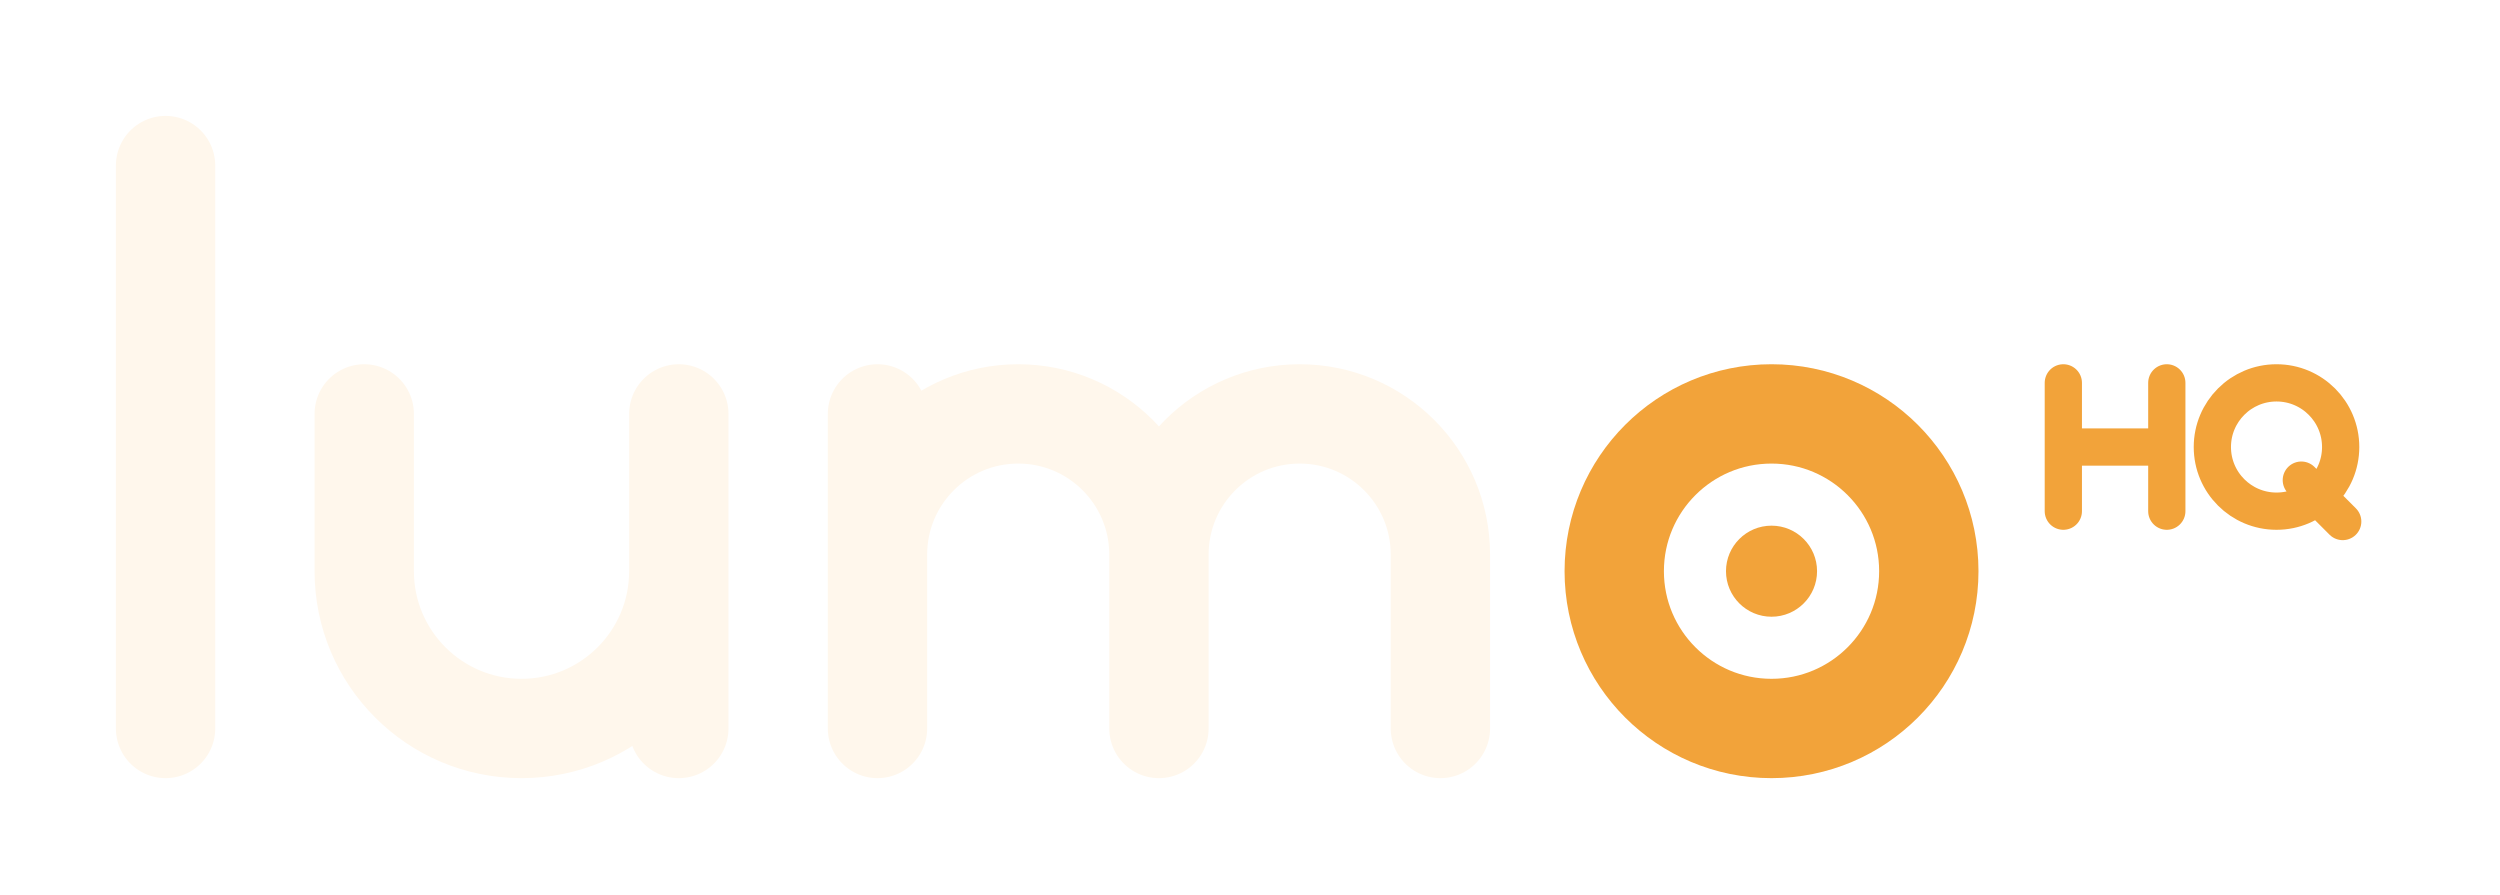
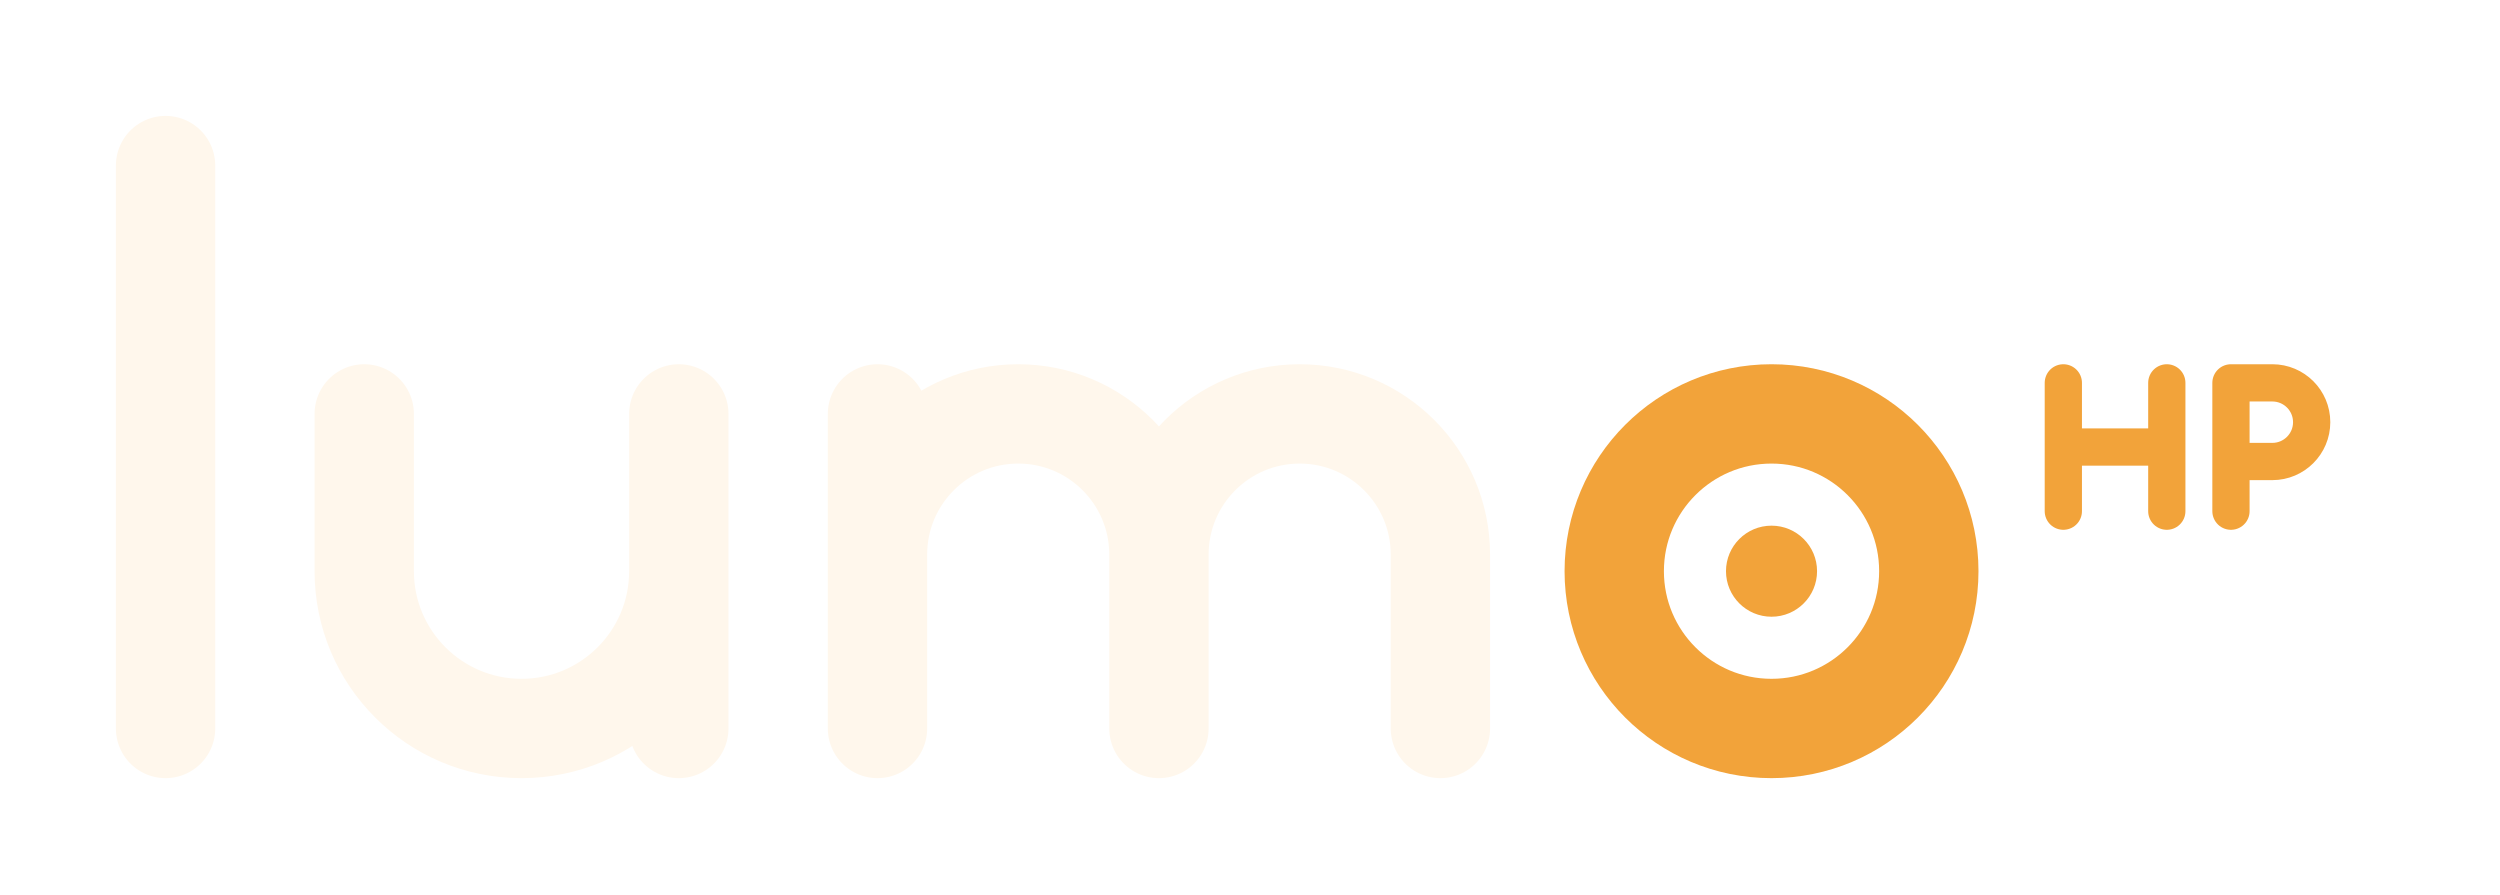
<svg xmlns="http://www.w3.org/2000/svg" viewBox="-28 -28 604 216">
  <path d="M12.0 12.0 V148 M60 72 V110 A38 38 0 0 0 136 110 M136 72 V148 M184 72 V148 M184 106 A34 34 0 0 1 252 106 V148 M252 106 A34 34 0 0 1 320 106 V148" fill="none" stroke="#FFF7EC" stroke-width="24" stroke-linecap="round" stroke-linejoin="round" />
  <circle cx="400" cy="110" r="38" fill="none" stroke="#F2A33A" stroke-width="24" />
  <circle cx="400" cy="110" r="11" fill="#F2A33A" />
-   <path d="M470.5 64.5 V95.5 M495.5 64.5 V95.5 M470.5 80 H495.5 M522 64.5 A15.5 15.5 0 1 0 522.01 64.5 Z M528 88 L538 98" fill="none" stroke="#F2A33A" stroke-width="9" stroke-linecap="round" stroke-linejoin="round" />
+   <path d="M470.5 64.5 V95.5 M495.5 64.5 V95.5 M470.5 80 H495.5 M511 95.5 V64.5 H521 A9.5 9.5 0 0 1 521 83.5 H511" fill="none" stroke="#F2A33A" stroke-width="9" stroke-linecap="round" stroke-linejoin="round" />
</svg>
